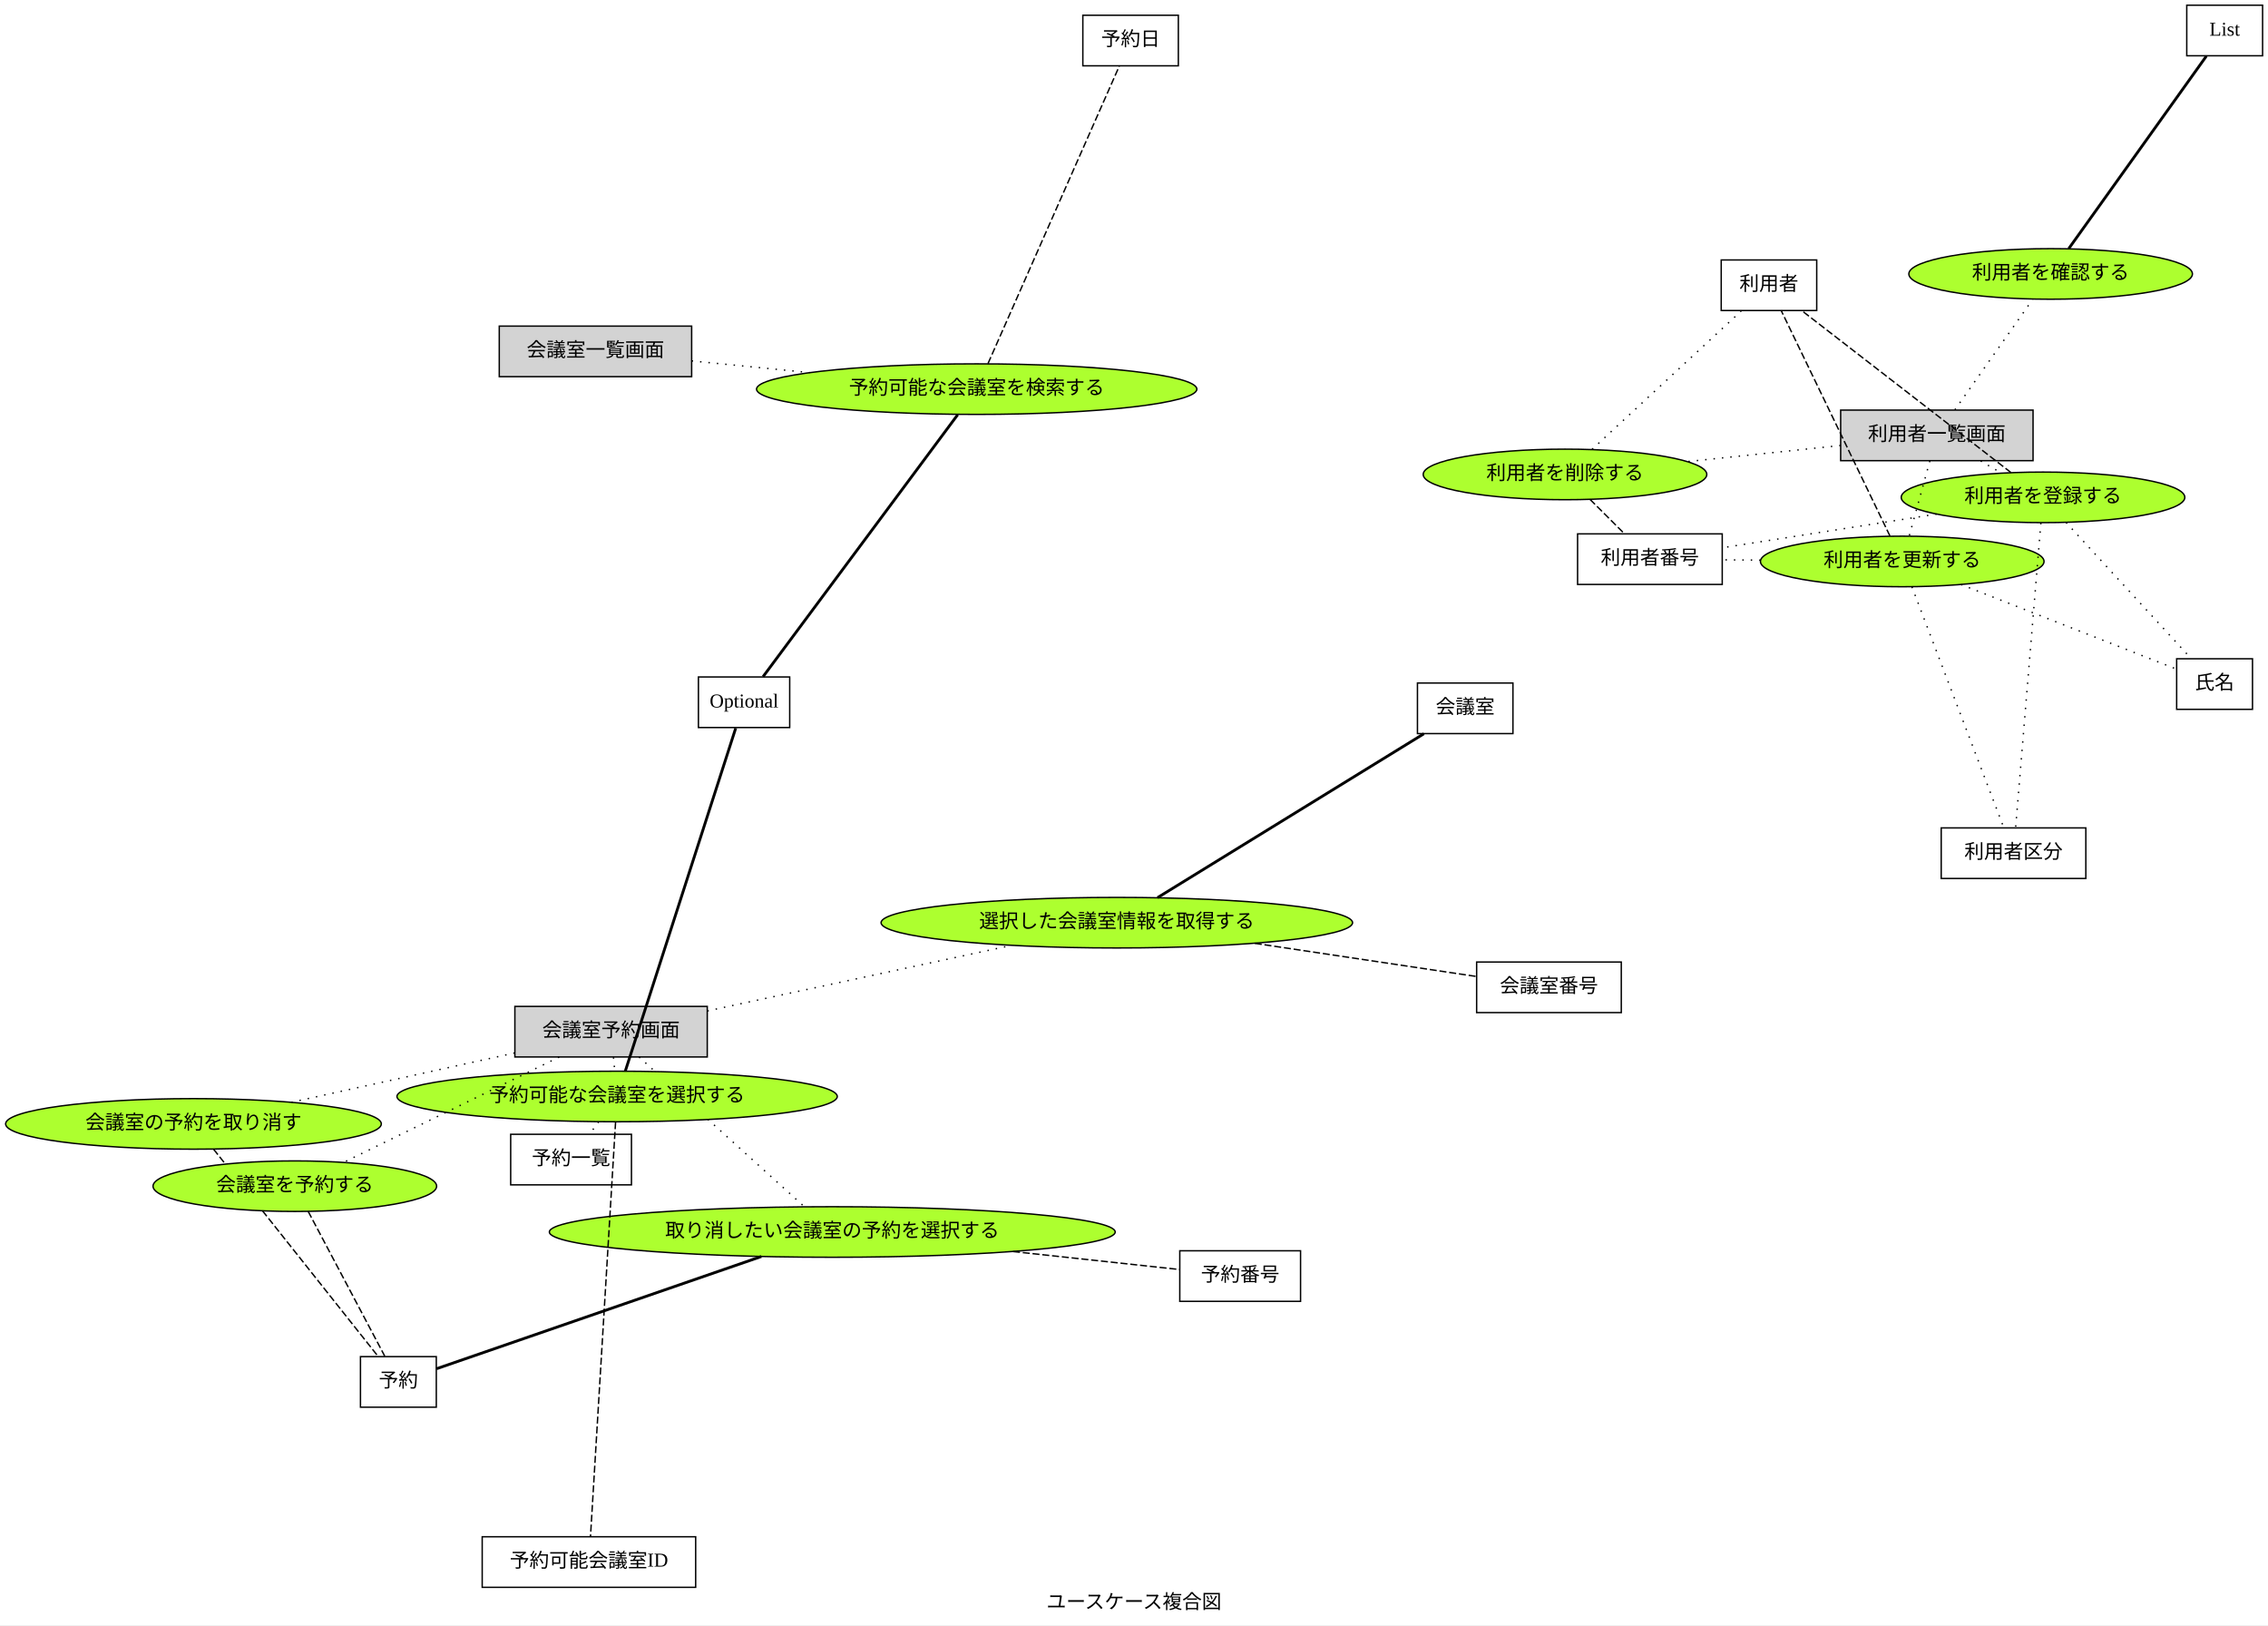
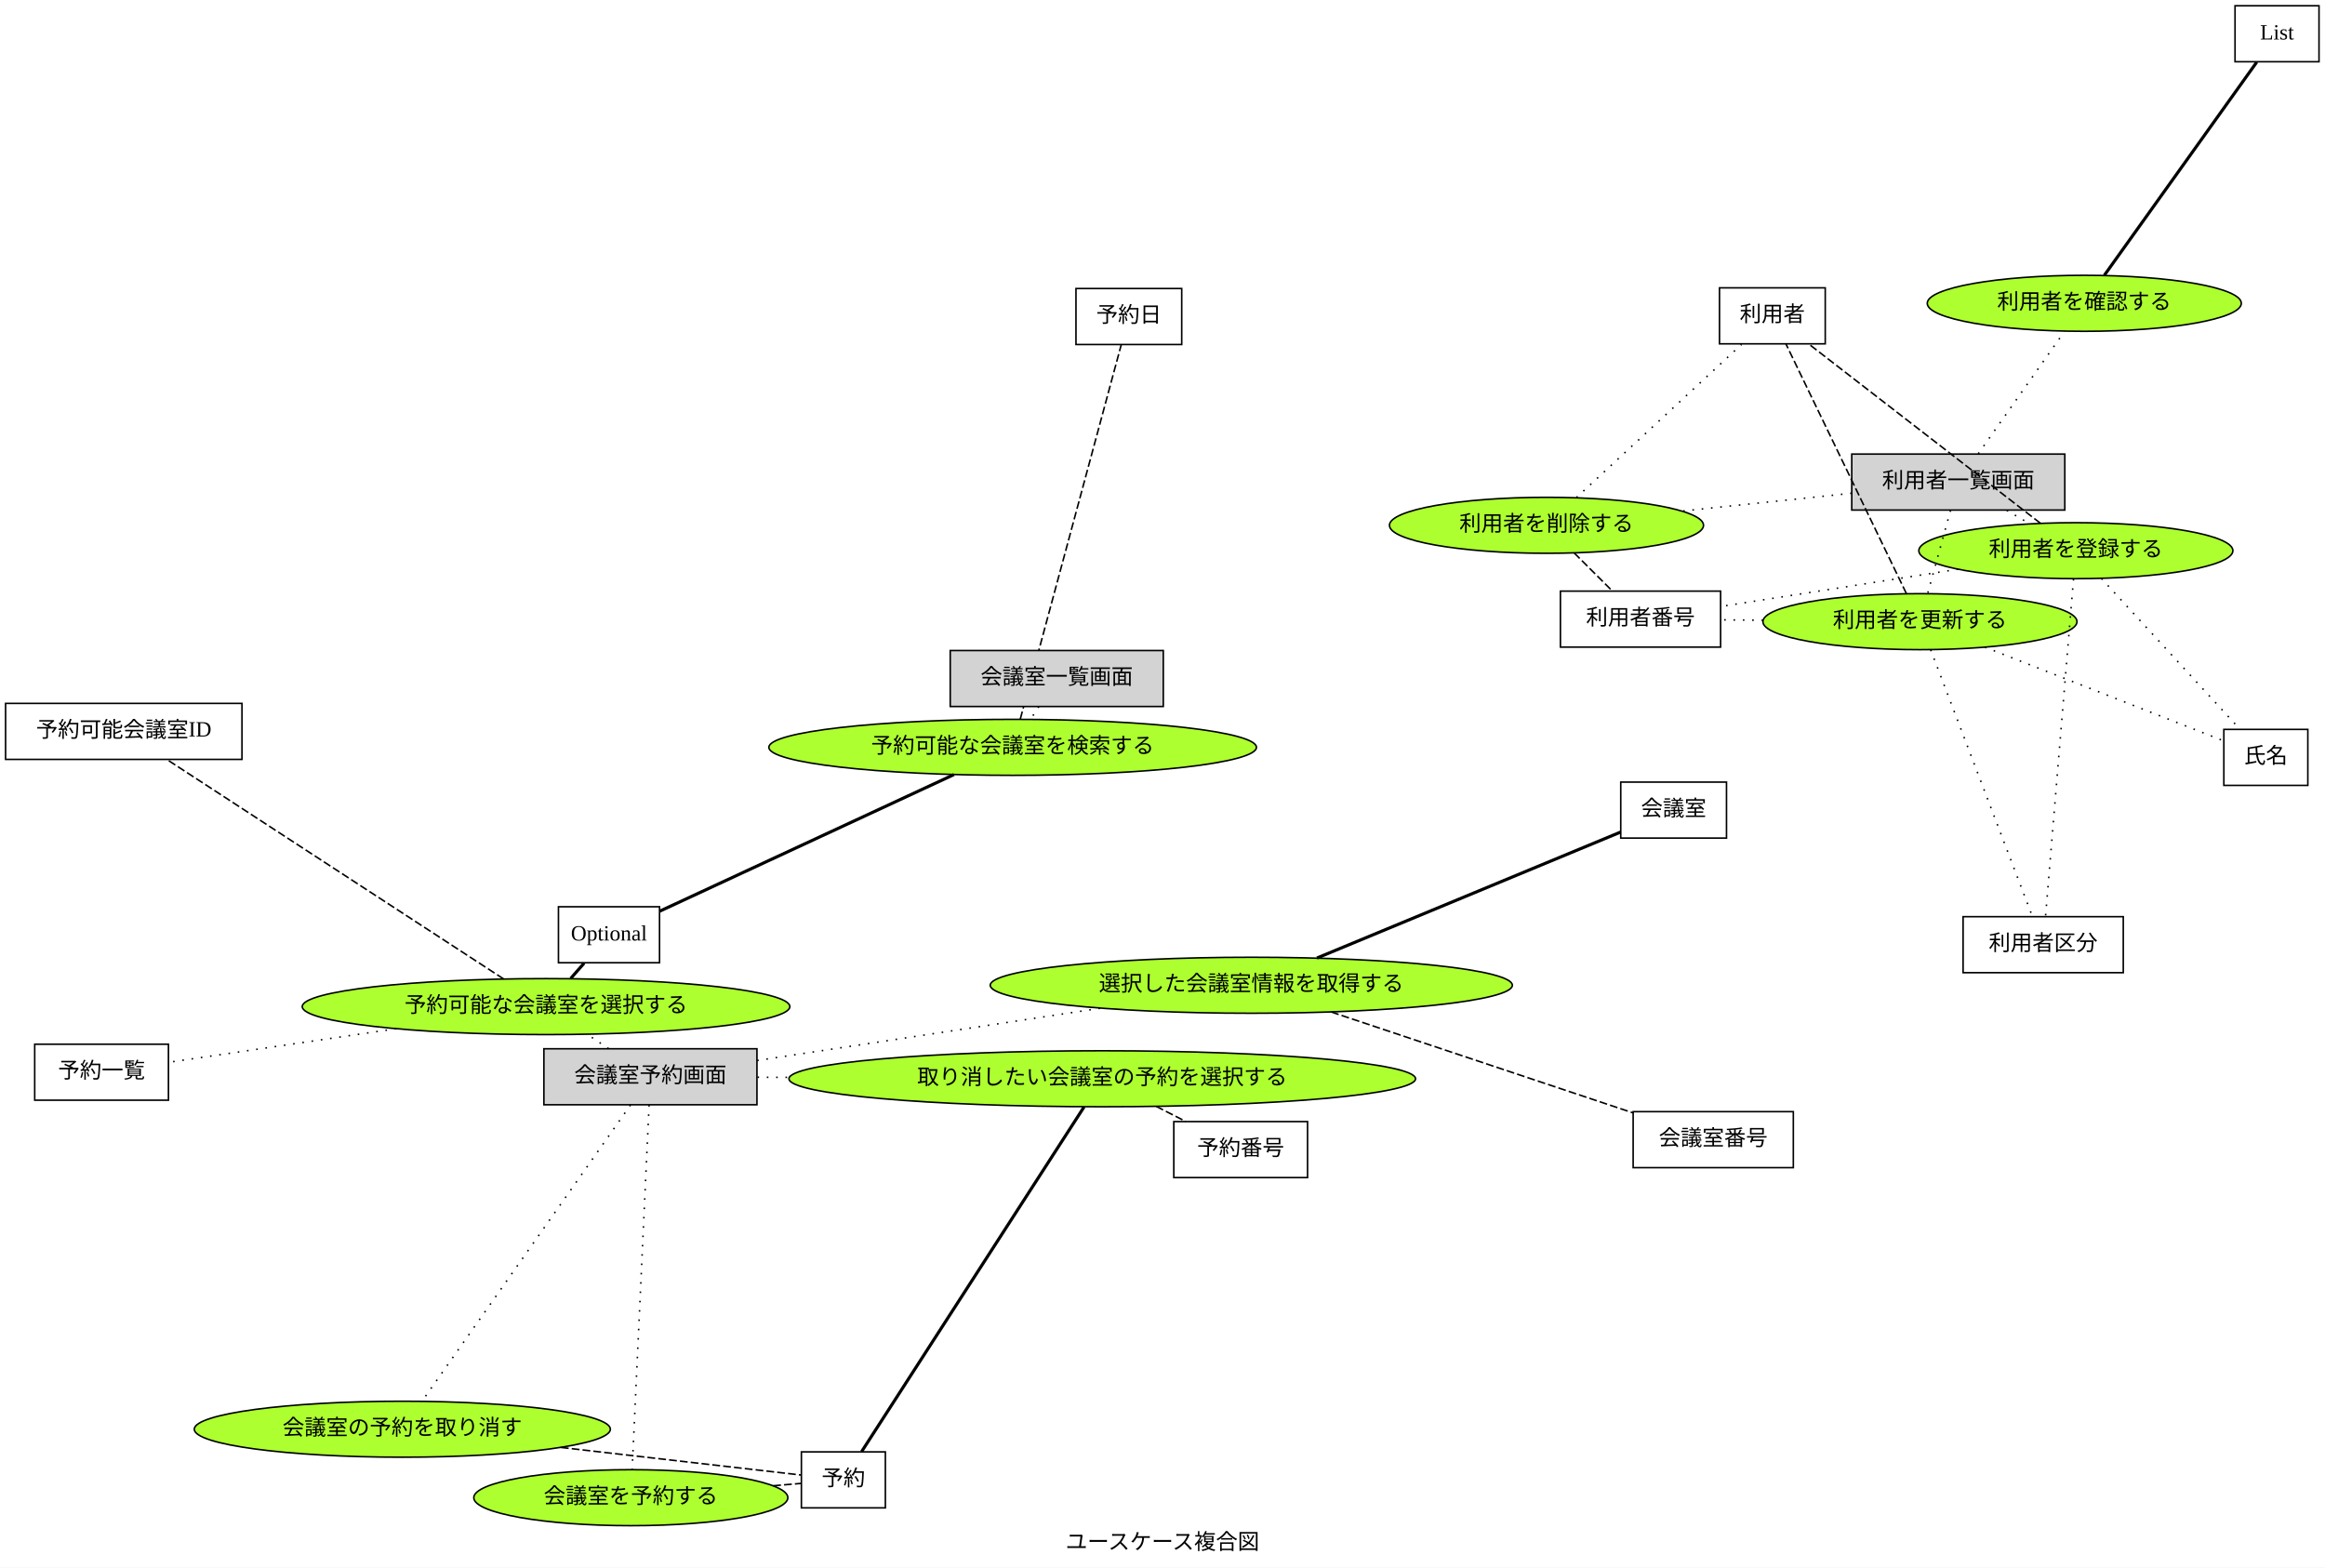
- <svg xmlns="http://www.w3.org/2000/svg" xmlns:xlink="http://www.w3.org/1999/xlink" width="1615pt" height="1157pt" viewBox="0.00 0.00 1615.00 1157.00">
-   <g id="graph0" class="graph" transform="scale(1 1) rotate(0) translate(4 1130)">
-     <polygon fill="white" stroke="transparent" points="-4,27 -4,-1130 1611,-1130 1611,27 -4,27" />
-     <text text-anchor="middle" x="803.5" y="15.2" font-family="Times New Roman,serif" font-size="14.00">ユースケース複合図
+ <svg xmlns="http://www.w3.org/2000/svg" xmlns:xlink="http://www.w3.org/1999/xlink" width="1495pt" height="1008pt" viewBox="0.00 0.00 1495.00 1008.00">
+   <g id="graph0" class="graph" transform="scale(1 1) rotate(0) translate(4 981)">
+     <polygon fill="white" stroke="transparent" points="-4,27 -4,-981 1491,-981 1491,27 -4,27" />
+     <text text-anchor="middle" x="743.5" y="15.2" font-family="Times New Roman,serif" font-size="14.00">ユースケース複合図
        </text>
    <g id="node1" class="node">
      <g id="a_node1">
        <a xlink:href="https://github.com/k2works/application_programing_excercise_2022/tree/take13/src/main/java/mrs/application/scenario/MeetingRoomReservationScenario.java" xlink:title="MeetingRoomReservationScenario.cancel(Reservation)">
-           <ellipse fill="greenyellow" stroke="black" cx="133.77" cy="-329.84" rx="133.78" ry="18" />
-           <text text-anchor="middle" x="133.77" y="-326.14" font-family="Times New Roman,serif" font-size="14.00">会議室の予約を取り消す
+           <ellipse fill="greenyellow" stroke="black" cx="254.7" cy="-62.01" rx="133.78" ry="18" />
+           <text text-anchor="middle" x="254.7" y="-58.31" font-family="Times New Roman,serif" font-size="14.00">会議室の予約を取り消す
                    </text>
        </a>
      </g>
    </g>
    <g id="node2" class="node">
      <g id="a_node2">
        <a xlink:title="Reservation">
-           <polygon fill="none" stroke="black" points="306.68,-164.15 252.68,-164.15 252.68,-128.15 306.68,-128.15 306.68,-164.15" />
-           <text text-anchor="middle" x="279.68" y="-142.45" font-family="Times New Roman,serif" font-size="14.00">予約
+           <polygon fill="none" stroke="black" points="565.3,-47.44 511.3,-47.44 511.3,-11.44 565.3,-11.44 565.3,-47.44" />
+           <text text-anchor="middle" x="538.3" y="-25.74" font-family="Times New Roman,serif" font-size="14.00">予約
                    </text>
        </a>
      </g>
    </g>
    <g id="edge1" class="edge">
-       <path fill="none" stroke="black" stroke-dasharray="5,2" d="M148.03,-311.89C175.92,-276.78 237.42,-199.35 265.36,-164.17" />
+       <path fill="none" stroke="black" stroke-dasharray="5,2" d="M356.68,-50.3C411.79,-43.97 475.62,-36.64 511.04,-32.57" />
    </g>
    <g id="node7" class="node">
      <g id="a_node7">
        <a xlink:href="https://github.com/k2works/application_programing_excercise_2022/tree/take13/src/main/java/mrs/application/scenario/MeetingRoomReservationScenario.java" xlink:title="MeetingRoomReservationScenario.findOne(ReservationId)">
-           <ellipse fill="greenyellow" stroke="black" cx="588.65" cy="-252.88" rx="201.46" ry="18" />
-           <text text-anchor="middle" x="588.65" y="-249.18" font-family="Times New Roman,serif" font-size="14.00">取り消したい会議室の予約を選択する
+           <ellipse fill="greenyellow" stroke="black" cx="704.76" cy="-287.36" rx="201.46" ry="18" />
+           <text text-anchor="middle" x="704.76" y="-283.66" font-family="Times New Roman,serif" font-size="14.00">取り消したい会議室の予約を選択する
                    </text>
        </a>
      </g>
    </g>
    <g id="edge6" class="edge">
-       <path fill="none" stroke="black" stroke-width="2" d="M306.83,-155.53C358.59,-173.41 472.1,-212.62 538.19,-235.45" />
+       <path fill="none" stroke="black" stroke-width="2" d="M550,-47.57C580.57,-94.93 662.52,-221.91 693.07,-269.25" />
    </g>
    <g id="node3" class="node">
      <g id="a_node3">
        <a xlink:title="ReservationsController">
-           <polygon fill="lightgray" stroke="black" points="499.63,-413.49 362.63,-413.49 362.63,-377.49 499.63,-377.49 499.63,-413.49" />
-           <text text-anchor="middle" x="431.13" y="-391.79" font-family="Times New Roman,serif" font-size="14.00">会議室予約画面
+           <polygon fill="lightgray" stroke="black" points="482.73,-306.64 345.73,-306.64 345.73,-270.64 482.73,-270.64 482.73,-306.64" />
+           <text text-anchor="middle" x="414.23" y="-284.94" font-family="Times New Roman,serif" font-size="14.00">会議室予約画面
                    </text>
        </a>
      </g>
    </g>
    <g id="edge2" class="edge">
-       <path fill="none" stroke="black" stroke-dasharray="1,5" d="M362.54,-380.35C314.86,-369.82 251.51,-355.83 203.57,-345.25" />
+       <path fill="none" stroke="black" stroke-dasharray="1,5" d="M401.44,-270.47C371.5,-227.93 297.11,-122.26 267.32,-79.95" />
    </g>
    <g id="node4" class="node">
      <g id="a_node4">
        <a xlink:href="https://github.com/k2works/application_programing_excercise_2022/tree/take13/src/main/java/mrs/application/scenario/MeetingRoomReservationScenario.java" xlink:title="MeetingRoomReservationScenario.findMeetingRoom(RoomId)">
-           <ellipse fill="greenyellow" stroke="black" cx="791.27" cy="-473.09" rx="167.87" ry="18" />
-           <text text-anchor="middle" x="791.27" y="-469.39" font-family="Times New Roman,serif" font-size="14.00">選択した会議室情報を取得する
+           <ellipse fill="greenyellow" stroke="black" cx="800.6" cy="-347.48" rx="167.87" ry="18" />
+           <text text-anchor="middle" x="800.6" y="-343.78" font-family="Times New Roman,serif" font-size="14.00">選択した会議室情報を取得する
                    </text>
        </a>
      </g>
    </g>
    <g id="edge5" class="edge">
-       <path fill="none" stroke="black" stroke-dasharray="1,5" d="M499.72,-410.27C561.66,-423.62 652.61,-443.22 716.42,-456.96" />
+       <path fill="none" stroke="black" stroke-dasharray="1,5" d="M482.86,-299.09C544.34,-308.45 635.15,-322.28 703.97,-332.76" />
    </g>
    <g id="edge8" class="edge">
-       <path fill="none" stroke="black" stroke-dasharray="1,5" d="M451.08,-377.43C481.38,-350 538.66,-298.14 568.86,-270.8" />
+       <path fill="none" stroke="black" stroke-dasharray="1,5" d="M483.08,-288.33C489.62,-288.31 496.46,-288.28 503.5,-288.24" />
    </g>
    <g id="node9" class="node">
      <g id="a_node9">
        <a xlink:href="https://github.com/k2works/application_programing_excercise_2022/tree/take13/src/main/java/mrs/application/scenario/MeetingRoomReservationScenario.java" xlink:title="MeetingRoomReservationScenario.findReservations(ReservableRoomId)">
-           <ellipse fill="greenyellow" stroke="black" cx="435.44" cy="-349.36" rx="156.77" ry="18" />
-           <text text-anchor="middle" x="435.44" y="-345.66" font-family="Times New Roman,serif" font-size="14.00">予約可能な会議室を選択する
+           <ellipse fill="greenyellow" stroke="black" cx="347.12" cy="-333.75" rx="156.77" ry="18" />
+           <text text-anchor="middle" x="347.12" y="-330.05" font-family="Times New Roman,serif" font-size="14.00">予約可能な会議室を選択する
                    </text>
        </a>
      </g>
    </g>
    <g id="edge12" class="edge">
-       <path fill="none" stroke="black" stroke-dasharray="1,5" d="M432.84,-377.26C433.14,-374.04 433.45,-370.68 433.75,-367.46" />
+       <path fill="none" stroke="black" stroke-dasharray="1,5" d="M387.32,-306.72C382.79,-309.76 378.1,-312.92 373.59,-315.95" />
    </g>
    <g id="node13" class="node">
      <g id="a_node13">
        <a xlink:href="https://github.com/k2works/application_programing_excercise_2022/tree/take13/src/main/java/mrs/application/scenario/MeetingRoomReservationScenario.java" xlink:title="MeetingRoomReservationScenario.reserve(Reservation)">
-           <ellipse fill="greenyellow" stroke="black" cx="205.94" cy="-285.5" rx="100.98" ry="18" />
-           <text text-anchor="middle" x="205.94" y="-281.8" font-family="Times New Roman,serif" font-size="14.00">会議室を予約する
+           <ellipse fill="greenyellow" stroke="black" cx="401.63" cy="-17.99" rx="100.98" ry="18" />
+           <text text-anchor="middle" x="401.63" y="-14.29" font-family="Times New Roman,serif" font-size="14.00">会議室を予約する
                    </text>
        </a>
      </g>
    </g>
    <g id="edge14" class="edge">
-       <path fill="none" stroke="black" stroke-dasharray="1,5" d="M394.2,-377.45C351.65,-356.67 282.27,-322.78 240.68,-302.46" />
+       <path fill="none" stroke="black" stroke-dasharray="1,5" d="M413.38,-270.46C411.09,-221.15 404.77,-85.3 402.48,-36.09" />
    </g>
    <g id="node6" class="node">
      <g id="a_node6">
        <a xlink:title="RoomId">
-           <polygon fill="none" stroke="black" points="1150.49,-445.08 1047.49,-445.08 1047.49,-409.08 1150.49,-409.08 1150.49,-445.08" />
-           <text text-anchor="middle" x="1098.99" y="-423.38" font-family="Times New Roman,serif" font-size="14.00">会議室番号
+           <polygon fill="none" stroke="black" points="1149.13,-266.2 1046.13,-266.2 1046.13,-230.2 1149.13,-230.2 1149.13,-266.2" />
+           <text text-anchor="middle" x="1097.63" y="-244.5" font-family="Times New Roman,serif" font-size="14.00">会議室番号
                    </text>
        </a>
      </g>
    </g>
    <g id="edge4" class="edge">
-       <path fill="none" stroke="black" stroke-dasharray="5,2" d="M889.48,-458.41C941.9,-450.57 1004.27,-441.25 1047.25,-434.82" />
+       <path fill="none" stroke="black" stroke-dasharray="5,2" d="M852,-330.3C906.38,-312.13 991.69,-283.61 1046.11,-265.42" />
    </g>
    <g id="node5" class="node">
      <g id="a_node5">
        <a xlink:title="MeetingRoom">
-           <polygon fill="none" stroke="black" points="1073.34,-643.72 1005.34,-643.72 1005.34,-607.72 1073.34,-607.72 1073.34,-643.72" />
-           <text text-anchor="middle" x="1039.34" y="-622.02" font-family="Times New Roman,serif" font-size="14.00">会議室
+           <polygon fill="none" stroke="black" points="1106.16,-478.11 1038.16,-478.11 1038.16,-442.11 1106.16,-442.11 1106.16,-478.11" />
+           <text text-anchor="middle" x="1072.16" y="-456.41" font-family="Times New Roman,serif" font-size="14.00">会議室
                    </text>
        </a>
      </g>
    </g>
    <g id="edge3" class="edge">
-       <path fill="none" stroke="black" stroke-width="2" d="M1009.91,-607.61C962.04,-578.16 867.88,-520.23 820.28,-490.94" />
+       <path fill="none" stroke="black" stroke-width="2" d="M1038.04,-445.96C988.47,-425.4 896.59,-387.29 842.82,-364.99" />
    </g>
    <g id="node8" class="node">
      <g id="a_node8">
        <a xlink:title="ReservationId">
-           <polygon fill="none" stroke="black" points="922.1,-239.51 836.1,-239.51 836.1,-203.51 922.1,-203.51 922.1,-239.51" />
-           <text text-anchor="middle" x="879.1" y="-217.81" font-family="Times New Roman,serif" font-size="14.00">予約番号
+           <polygon fill="none" stroke="black" points="836.77,-259.81 750.77,-259.81 750.77,-223.81 836.77,-223.81 836.77,-259.81" />
+           <text text-anchor="middle" x="793.77" y="-238.11" font-family="Times New Roman,serif" font-size="14.00">予約番号
                    </text>
        </a>
      </g>
    </g>
    <g id="edge7" class="edge">
-       <path fill="none" stroke="black" stroke-dasharray="5,2" d="M717.31,-238.98C759.95,-234.38 804.52,-229.56 836.06,-226.16" />
+       <path fill="none" stroke="black" stroke-dasharray="5,2" d="M739.43,-269.62C745.68,-266.42 752.2,-263.08 758.46,-259.88" />
    </g>
    <g id="node11" class="node">
      <g id="a_node11">
        <a xlink:title="ReservableRoomId">
-           <polygon fill="none" stroke="black" points="491.37,-35.9 339.37,-35.9 339.37,0.1 491.37,0.1 491.37,-35.9" />
-           <text text-anchor="middle" x="415.37" y="-14.2" font-family="Times New Roman,serif" font-size="14.00">予約可能会議室ID
+           <polygon fill="none" stroke="black" points="151.59,-528.71 -0.41,-528.71 -0.41,-492.71 151.59,-492.71 151.59,-528.71" />
+           <text text-anchor="middle" x="75.59" y="-507.01" font-family="Times New Roman,serif" font-size="14.00">予約可能会議室ID
                    </text>
        </a>
      </g>
    </g>
    <g id="edge10" class="edge">
-       <path fill="none" stroke="black" stroke-dasharray="5,2" d="M434.34,-331.07C430.83,-273.12 419.98,-94.01 416.48,-36.13" />
+       <path fill="none" stroke="black" stroke-dasharray="5,2" d="M319.84,-351.52C267.93,-385.36 155.47,-458.65 103.26,-492.68" />
    </g>
    <g id="node12" class="node">
      <g id="a_node12">
        <a xlink:title="ReservationList">
-           <polygon fill="none" stroke="black" points="445.65,-322.44 359.65,-322.44 359.65,-286.44 445.65,-286.44 445.65,-322.44" />
-           <text text-anchor="middle" x="402.65" y="-300.74" font-family="Times New Roman,serif" font-size="14.00">予約一覧
+           <polygon fill="none" stroke="black" points="104.32,-309.57 18.32,-309.57 18.32,-273.57 104.32,-273.57 104.32,-309.57" />
+           <text text-anchor="middle" x="61.32" y="-287.87" font-family="Times New Roman,serif" font-size="14.00">予約一覧
                    </text>
        </a>
      </g>
    </g>
    <g id="edge11" class="edge">
-       <path fill="none" stroke="black" stroke-dasharray="1,5" d="M422.3,-331.35C420.16,-328.42 417.94,-325.38 415.8,-322.45" />
+       <path fill="none" stroke="black" stroke-dasharray="1,5" d="M250.76,-319.53C201.17,-312.21 143.19,-303.65 104.56,-297.95" />
    </g>
    <g id="node10" class="node">
      <g id="a_node10">
        <a xlink:title="Optional">
-           <polygon fill="none" stroke="black" points="558.33,-648.03 493.33,-648.03 493.33,-612.03 558.33,-612.03 558.33,-648.03" />
-           <text text-anchor="middle" x="525.83" y="-626.33" font-family="Times New Roman,serif" font-size="14.00">Optional
+           <polygon fill="none" stroke="black" points="420.09,-397.96 355.09,-397.96 355.09,-361.96 420.09,-361.96 420.09,-397.96" />
+           <text text-anchor="middle" x="387.59" y="-376.26" font-family="Times New Roman,serif" font-size="14.00">Optional
                    </text>
        </a>
      </g>
    </g>
    <g id="edge9" class="edge">
-       <path fill="none" stroke="black" stroke-width="2" d="M519.9,-611.62C503.48,-560.64 457.58,-418.1 441.28,-367.48" />
+       <path fill="none" stroke="black" stroke-width="2" d="M371.59,-361.69C368.76,-358.46 365.82,-355.1 362.99,-351.88" />
    </g>
    <g id="node24" class="node">
      <g id="a_node24">
        <a xlink:href="https://github.com/k2works/application_programing_excercise_2022/tree/take13/src/main/java/mrs/application/service/room/RoomService.java" xlink:title="RoomService.findReservableRooms(ReservedDate)">
-           <ellipse fill="greenyellow" stroke="black" cx="691.49" cy="-852.96" rx="156.77" ry="18" />
-           <text text-anchor="middle" x="691.49" y="-849.26" font-family="Times New Roman,serif" font-size="14.00">予約可能な会議室を検索する
+           <ellipse fill="greenyellow" stroke="black" cx="647.15" cy="-500.46" rx="156.77" ry="18" />
+           <text text-anchor="middle" x="647.15" y="-496.76" font-family="Times New Roman,serif" font-size="14.00">予約可能な会議室を検索する
                    </text>
        </a>
      </g>
    </g>
    <g id="edge30" class="edge">
-       <path fill="none" stroke="black" stroke-width="2" d="M539.38,-648.28C570.53,-690.18 646.88,-792.93 677.98,-834.78" />
+       <path fill="none" stroke="black" stroke-width="2" d="M420.2,-395.1C468.4,-417.48 558.44,-459.28 609.42,-482.95" />
    </g>
    <g id="edge13" class="edge">
-       <path fill="none" stroke="black" stroke-dasharray="5,2" d="M215.43,-267.57C229.51,-240.96 255.8,-191.28 269.99,-164.46" />
+       <path fill="none" stroke="black" stroke-dasharray="5,2" d="M493.17,-25.66C499.59,-26.19 505.7,-26.7 511.23,-27.17" />
    </g>
    <g id="node14" class="node">
      <g id="a_node14">
        <a xlink:href="https://github.com/k2works/application_programing_excercise_2022/tree/take13/src/main/java/mrs/application/service/auth/UserManagementService.java" xlink:title="UserManagementService.delete(UserId)">
-           <ellipse fill="greenyellow" stroke="black" cx="1110.41" cy="-792.23" rx="100.98" ry="18" />
-           <text text-anchor="middle" x="1110.41" y="-788.53" font-family="Times New Roman,serif" font-size="14.00">利用者を削除する
+           <ellipse fill="greenyellow" stroke="black" cx="990.41" cy="-643.23" rx="100.98" ry="18" />
+           <text text-anchor="middle" x="990.41" y="-639.53" font-family="Times New Roman,serif" font-size="14.00">利用者を削除する
                    </text>
        </a>
      </g>
    </g>
    <g id="node15" class="node">
      <g id="a_node15">
        <a xlink:title="UserId">
-           <polygon fill="none" stroke="black" points="1222.37,-749.91 1119.37,-749.91 1119.37,-713.91 1222.37,-713.91 1222.37,-749.91" />
-           <text text-anchor="middle" x="1170.87" y="-728.21" font-family="Times New Roman,serif" font-size="14.00">利用者番号
+           <polygon fill="none" stroke="black" points="1102.37,-600.91 999.37,-600.91 999.37,-564.91 1102.37,-564.91 1102.37,-600.91" />
+           <text text-anchor="middle" x="1050.87" y="-579.21" font-family="Times New Roman,serif" font-size="14.00">利用者番号
                    </text>
        </a>
      </g>
    </g>
    <g id="edge15" class="edge">
-       <path fill="none" stroke="black" stroke-dasharray="5,2" d="M1128.22,-774.45C1135.89,-766.81 1144.84,-757.88 1152.55,-750.18" />
+       <path fill="none" stroke="black" stroke-dasharray="5,2" d="M1008.22,-625.45C1015.89,-617.81 1024.84,-608.88 1032.55,-601.18" />
    </g>
    <g id="node16" class="node">
      <g id="a_node16">
        <a xlink:title="User">
-           <polygon fill="none" stroke="black" points="1289.65,-944.92 1221.65,-944.92 1221.65,-908.92 1289.65,-908.92 1289.65,-944.92" />
-           <text text-anchor="middle" x="1255.65" y="-923.22" font-family="Times New Roman,serif" font-size="14.00">利用者
+           <polygon fill="none" stroke="black" points="1169.65,-795.92 1101.65,-795.92 1101.65,-759.92 1169.65,-759.92 1169.65,-795.92" />
+           <text text-anchor="middle" x="1135.65" y="-774.22" font-family="Times New Roman,serif" font-size="14.00">利用者
                    </text>
        </a>
      </g>
    </g>
    <g id="edge16" class="edge">
-       <path fill="none" stroke="black" stroke-dasharray="1,5" d="M1129.7,-810.11C1157.32,-835.73 1207.9,-882.63 1235.82,-908.53" />
+       <path fill="none" stroke="black" stroke-dasharray="1,5" d="M1009.7,-661.11C1037.32,-686.73 1087.9,-733.63 1115.82,-759.53" />
    </g>
    <g id="node17" class="node">
      <g id="a_node17">
        <a xlink:title="UserController">
-           <polygon fill="lightgray" stroke="black" points="1443.7,-838.03 1306.7,-838.03 1306.7,-802.03 1443.7,-802.03 1443.7,-838.03" />
-           <text text-anchor="middle" x="1375.2" y="-816.33" font-family="Times New Roman,serif" font-size="14.00">利用者一覧画面
+           <polygon fill="lightgray" stroke="black" points="1323.7,-689.03 1186.7,-689.03 1186.7,-653.03 1323.7,-653.03 1323.7,-689.03" />
+           <text text-anchor="middle" x="1255.2" y="-667.33" font-family="Times New Roman,serif" font-size="14.00">利用者一覧画面
                    </text>
        </a>
      </g>
    </g>
    <g id="edge17" class="edge">
-       <path fill="none" stroke="black" stroke-dasharray="1,5" d="M1306.67,-812.84C1273.41,-809.34 1233.1,-805.11 1197.67,-801.39" />
+       <path fill="none" stroke="black" stroke-dasharray="1,5" d="M1186.67,-663.84C1153.41,-660.34 1113.1,-656.11 1077.67,-652.39" />
    </g>
    <g id="node18" class="node">
      <g id="a_node18">
        <a xlink:href="https://github.com/k2works/application_programing_excercise_2022/tree/take13/src/main/java/mrs/application/service/auth/UserManagementService.java" xlink:title="UserManagementService.findAll()">
-           <ellipse fill="greenyellow" stroke="black" cx="1456.22" cy="-934.97" rx="100.98" ry="18" />
-           <text text-anchor="middle" x="1456.22" y="-931.27" font-family="Times New Roman,serif" font-size="14.00">利用者を確認する
+           <ellipse fill="greenyellow" stroke="black" cx="1336.22" cy="-785.97" rx="100.98" ry="18" />
+           <text text-anchor="middle" x="1336.22" y="-782.27" font-family="Times New Roman,serif" font-size="14.00">利用者を確認する
                    </text>
        </a>
      </g>
    </g>
    <g id="edge19" class="edge">
-       <path fill="none" stroke="black" stroke-dasharray="1,5" d="M1388.04,-838.25C1403.21,-859.77 1428.3,-895.36 1443.44,-916.85" />
+       <path fill="none" stroke="black" stroke-dasharray="1,5" d="M1268.04,-689.25C1283.21,-710.77 1308.3,-746.36 1323.44,-767.85" />
    </g>
    <g id="node20" class="node">
      <g id="a_node20">
        <a xlink:href="https://github.com/k2works/application_programing_excercise_2022/tree/take13/src/main/java/mrs/application/service/auth/UserManagementService.java" xlink:title="UserManagementService.regist(User)">
-           <ellipse fill="greenyellow" stroke="black" cx="1450.8" cy="-775.91" rx="100.98" ry="18" />
-           <text text-anchor="middle" x="1450.8" y="-772.21" font-family="Times New Roman,serif" font-size="14.00">利用者を登録する
+           <ellipse fill="greenyellow" stroke="black" cx="1330.8" cy="-626.91" rx="100.98" ry="18" />
+           <text text-anchor="middle" x="1330.8" y="-623.21" font-family="Times New Roman,serif" font-size="14.00">利用者を登録する
                    </text>
        </a>
      </g>
    </g>
    <g id="edge24" class="edge">
-       <path fill="none" stroke="black" stroke-dasharray="1,5" d="M1406.38,-801.83C1411.26,-798.98 1416.3,-796.05 1421.14,-793.22" />
+       <path fill="none" stroke="black" stroke-dasharray="1,5" d="M1286.38,-652.83C1291.26,-649.99 1296.3,-647.05 1301.14,-644.22" />
    </g>
    <g id="node23" class="node">
      <g id="a_node23">
        <a xlink:href="https://github.com/k2works/application_programing_excercise_2022/tree/take13/src/main/java/mrs/application/service/auth/UserManagementService.java" xlink:title="UserManagementService.update(User)">
-           <ellipse fill="greenyellow" stroke="black" cx="1350.55" cy="-730.27" rx="100.98" ry="18" />
-           <text text-anchor="middle" x="1350.55" y="-726.57" font-family="Times New Roman,serif" font-size="14.00">利用者を更新する
+           <ellipse fill="greenyellow" stroke="black" cx="1230.55" cy="-581.27" rx="100.98" ry="18" />
+           <text text-anchor="middle" x="1230.55" y="-577.57" font-family="Times New Roman,serif" font-size="14.00">利用者を更新する
                    </text>
        </a>
      </g>
    </g>
    <g id="edge29" class="edge">
-       <path fill="none" stroke="black" stroke-dasharray="1,5" d="M1370.21,-801.87C1365.93,-786.3 1359.8,-763.98 1355.53,-748.41" />
+       <path fill="none" stroke="black" stroke-dasharray="1,5" d="M1250.21,-652.87C1245.93,-637.3 1239.8,-614.98 1235.53,-599.41" />
    </g>
    <g id="node19" class="node">
      <g id="a_node19">
        <a xlink:title="List">
-           <polygon fill="none" stroke="black" points="1607.15,-1126.3 1553.15,-1126.3 1553.15,-1090.3 1607.15,-1090.3 1607.15,-1126.3" />
-           <text text-anchor="middle" x="1580.15" y="-1104.6" font-family="Times New Roman,serif" font-size="14.00">List
+           <polygon fill="none" stroke="black" points="1487.15,-977.3 1433.15,-977.3 1433.15,-941.3 1487.15,-941.3 1487.15,-977.3" />
+           <text text-anchor="middle" x="1460.15" y="-955.6" font-family="Times New Roman,serif" font-size="14.00">List
                    </text>
        </a>
      </g>
    </g>
    <g id="edge18" class="edge">
-       <path fill="none" stroke="black" stroke-width="2" d="M1567.13,-1090.08C1543.26,-1056.7 1492.81,-986.14 1469.08,-952.95" />
+       <path fill="none" stroke="black" stroke-width="2" d="M1447.13,-941.08C1423.26,-907.7 1372.81,-837.14 1349.08,-803.95" />
    </g>
    <g id="edge21" class="edge">
-       <path fill="none" stroke="black" stroke-dasharray="1,5" d="M1375.04,-764C1326.79,-756.42 1265.54,-746.79 1222.77,-740.07" />
+       <path fill="none" stroke="black" stroke-dasharray="1,5" d="M1255.04,-615C1206.79,-607.42 1145.54,-597.79 1102.77,-591.07" />
    </g>
    <g id="edge20" class="edge">
-       <path fill="none" stroke="black" stroke-dasharray="5,2" d="M1428.03,-793.53C1390.73,-822.4 1316.98,-879.47 1279.19,-908.71" />
+       <path fill="none" stroke="black" stroke-dasharray="5,2" d="M1308.03,-644.53C1270.73,-673.4 1196.98,-730.47 1159.19,-759.71" />
    </g>
    <g id="node21" class="node">
      <g id="a_node21">
        <a xlink:title="RoleName">
-           <polygon fill="none" stroke="black" points="1481.29,-540.57 1378.29,-540.57 1378.29,-504.57 1481.29,-504.57 1481.29,-540.57" />
-           <text text-anchor="middle" x="1429.79" y="-518.87" font-family="Times New Roman,serif" font-size="14.00">利用者区分
+           <polygon fill="none" stroke="black" points="1361.29,-391.57 1258.29,-391.57 1258.29,-355.57 1361.29,-355.57 1361.29,-391.57" />
+           <text text-anchor="middle" x="1309.79" y="-369.87" font-family="Times New Roman,serif" font-size="14.00">利用者区分
                    </text>
        </a>
      </g>
    </g>
    <g id="edge22" class="edge">
-       <path fill="none" stroke="black" stroke-dasharray="1,5" d="M1449.28,-757.69C1445.41,-710.95 1435.15,-587.18 1431.28,-540.62" />
+       <path fill="none" stroke="black" stroke-dasharray="1,5" d="M1329.29,-608.69C1325.41,-561.95 1315.15,-438.18 1311.29,-391.62" />
    </g>
    <g id="node22" class="node">
      <g id="a_node22">
        <a xlink:title="UserName">
-           <polygon fill="none" stroke="black" points="1599.96,-660.99 1545.96,-660.99 1545.96,-624.99 1599.96,-624.99 1599.96,-660.99" />
-           <text text-anchor="middle" x="1572.96" y="-639.29" font-family="Times New Roman,serif" font-size="14.00">氏名
+           <polygon fill="none" stroke="black" points="1479.96,-511.99 1425.96,-511.99 1425.96,-475.99 1479.96,-475.99 1479.96,-511.99" />
+           <text text-anchor="middle" x="1452.96" y="-490.29" font-family="Times New Roman,serif" font-size="14.00">氏名
                    </text>
        </a>
      </g>
    </g>
    <g id="edge23" class="edge">
-       <path fill="none" stroke="black" stroke-dasharray="1,5" d="M1467.27,-757.99C1490.59,-732.62 1532.97,-686.5 1556.36,-661.05" />
+       <path fill="none" stroke="black" stroke-dasharray="1,5" d="M1347.27,-608.99C1370.59,-583.62 1412.97,-537.5 1436.36,-512.05" />
    </g>
    <g id="edge26" class="edge">
-       <path fill="none" stroke="black" stroke-dasharray="1,5" d="M1249.68,-731.19C1240.4,-731.28 1231.28,-731.36 1222.72,-731.44" />
+       <path fill="none" stroke="black" stroke-dasharray="1,5" d="M1129.68,-582.19C1120.4,-582.28 1111.28,-582.36 1102.72,-582.44" />
    </g>
    <g id="edge25" class="edge">
-       <path fill="none" stroke="black" stroke-dasharray="5,2" d="M1341.79,-748.42C1323.71,-785.88 1282.45,-871.39 1264.39,-908.82" />
+       <path fill="none" stroke="black" stroke-dasharray="5,2" d="M1221.79,-599.42C1203.71,-636.88 1162.45,-722.39 1144.39,-759.82" />
    </g>
    <g id="edge27" class="edge">
-       <path fill="none" stroke="black" stroke-dasharray="1,5" d="M1357.44,-712.21C1372.43,-672.92 1407.83,-580.12 1422.85,-540.74" />
+       <path fill="none" stroke="black" stroke-dasharray="1,5" d="M1237.44,-563.2C1252.43,-523.92 1287.83,-431.12 1302.85,-391.74" />
    </g>
    <g id="edge28" class="edge">
-       <path fill="none" stroke="black" stroke-dasharray="1,5" d="M1392.38,-713.86C1437.31,-696.23 1507.38,-668.73 1545.69,-653.69" />
+       <path fill="none" stroke="black" stroke-dasharray="1,5" d="M1272.38,-564.86C1317.31,-547.23 1387.38,-519.73 1425.69,-504.69" />
    </g>
    <g id="node25" class="node">
      <g id="a_node25">
        <a xlink:title="ReservedDate">
-           <polygon fill="none" stroke="black" points="835.07,-1119.15 767.07,-1119.15 767.07,-1083.15 835.07,-1083.15 835.07,-1119.15" />
-           <text text-anchor="middle" x="801.07" y="-1097.45" font-family="Times New Roman,serif" font-size="14.00">予約日
+           <polygon fill="none" stroke="black" points="755.86,-795.48 687.86,-795.48 687.86,-759.48 755.86,-759.48 755.86,-795.48" />
+           <text text-anchor="middle" x="721.86" y="-773.78" font-family="Times New Roman,serif" font-size="14.00">予約日
                    </text>
        </a>
      </g>
    </g>
    <g id="edge31" class="edge">
-       <path fill="none" stroke="black" stroke-dasharray="5,2" d="M699.55,-871.21C719.81,-917.11 772.73,-1036.95 793,-1082.87" />
+       <path fill="none" stroke="black" stroke-dasharray="5,2" d="M652.05,-518.64C665.59,-568.83 703.38,-708.96 716.94,-759.24" />
    </g>
    <g id="node26" class="node">
      <g id="a_node26">
        <a xlink:title="RoomsController">
-           <polygon fill="lightgray" stroke="black" points="488.52,-897.83 351.52,-897.83 351.52,-861.83 488.52,-861.83 488.52,-897.83" />
-           <text text-anchor="middle" x="420.02" y="-876.13" font-family="Times New Roman,serif" font-size="14.00">会議室一覧画面
+           <polygon fill="lightgray" stroke="black" points="744.01,-562.72 607.01,-562.72 607.01,-526.72 744.01,-526.72 744.01,-562.72" />
+           <text text-anchor="middle" x="675.51" y="-541.02" font-family="Times New Roman,serif" font-size="14.00">会議室一覧画面
                    </text>
        </a>
      </g>
    </g>
    <g id="edge32" class="edge">
-       <path fill="none" stroke="black" stroke-dasharray="1,5" d="M488.52,-873.05C514.05,-870.52 543.81,-867.58 572.56,-864.73" />
+       <path fill="none" stroke="black" stroke-dasharray="1,5" d="M663.97,-526.72C662.25,-524.04 660.48,-521.27 658.76,-518.59" />
    </g>
  </g>
</svg>
